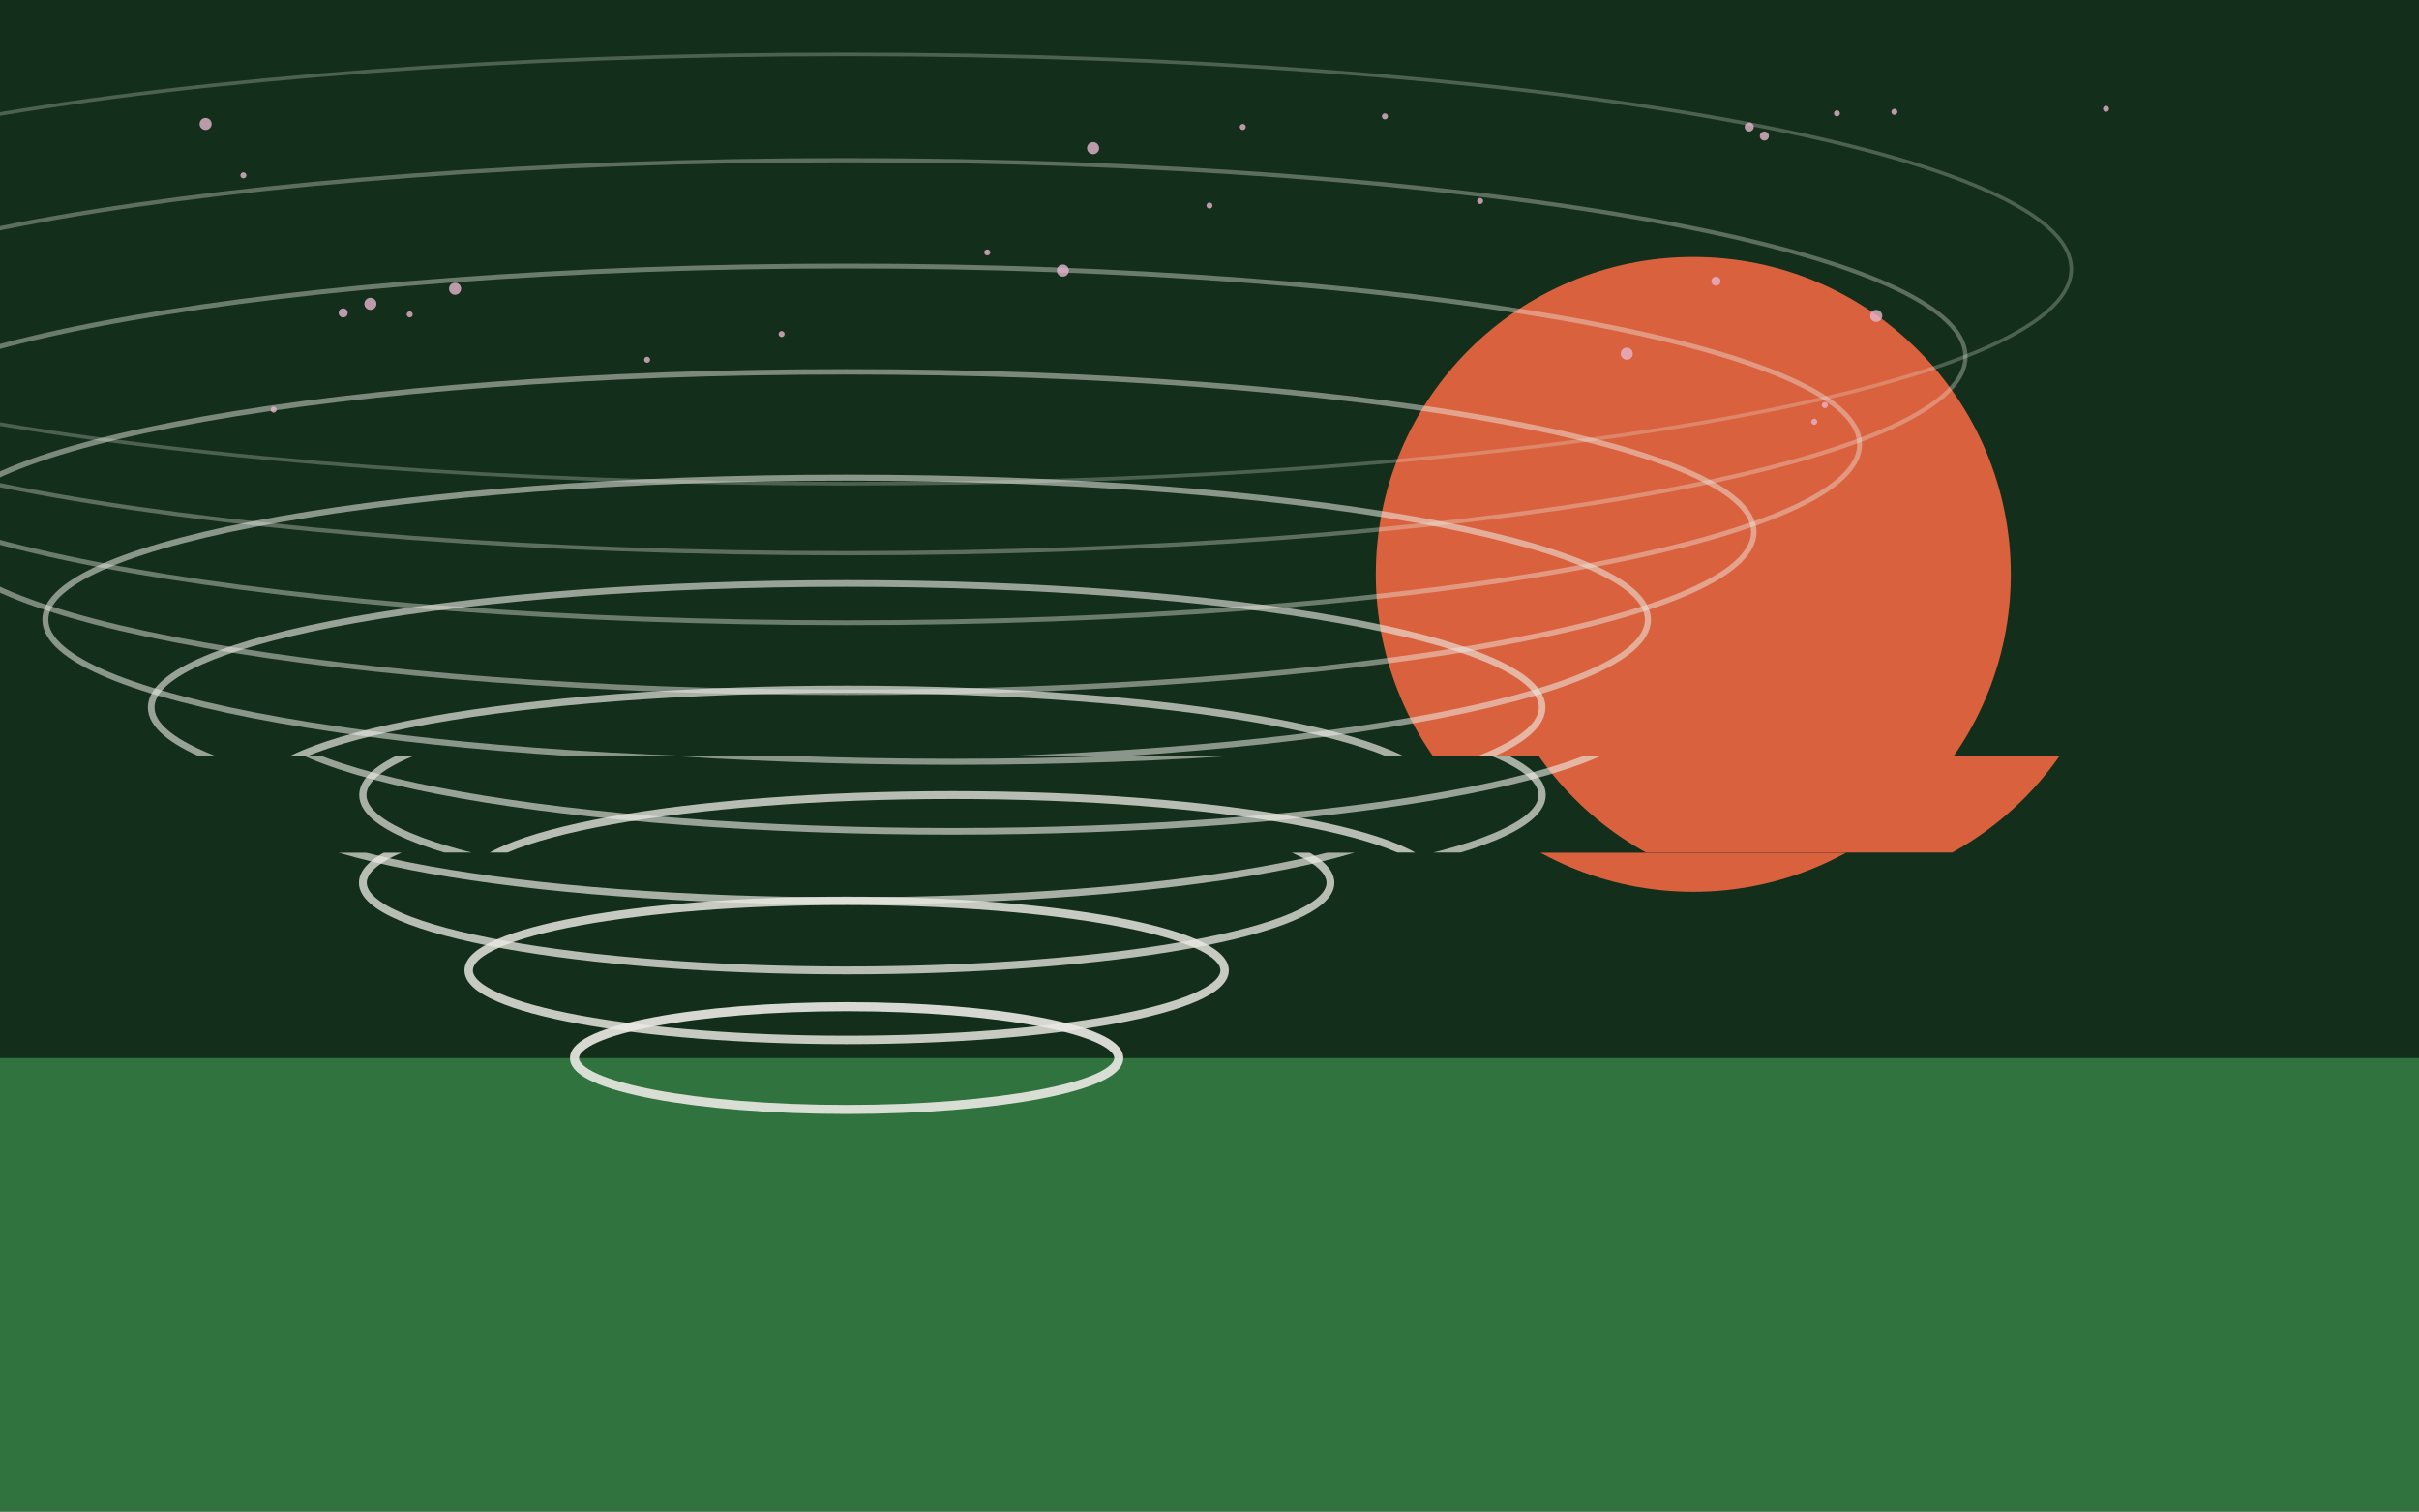
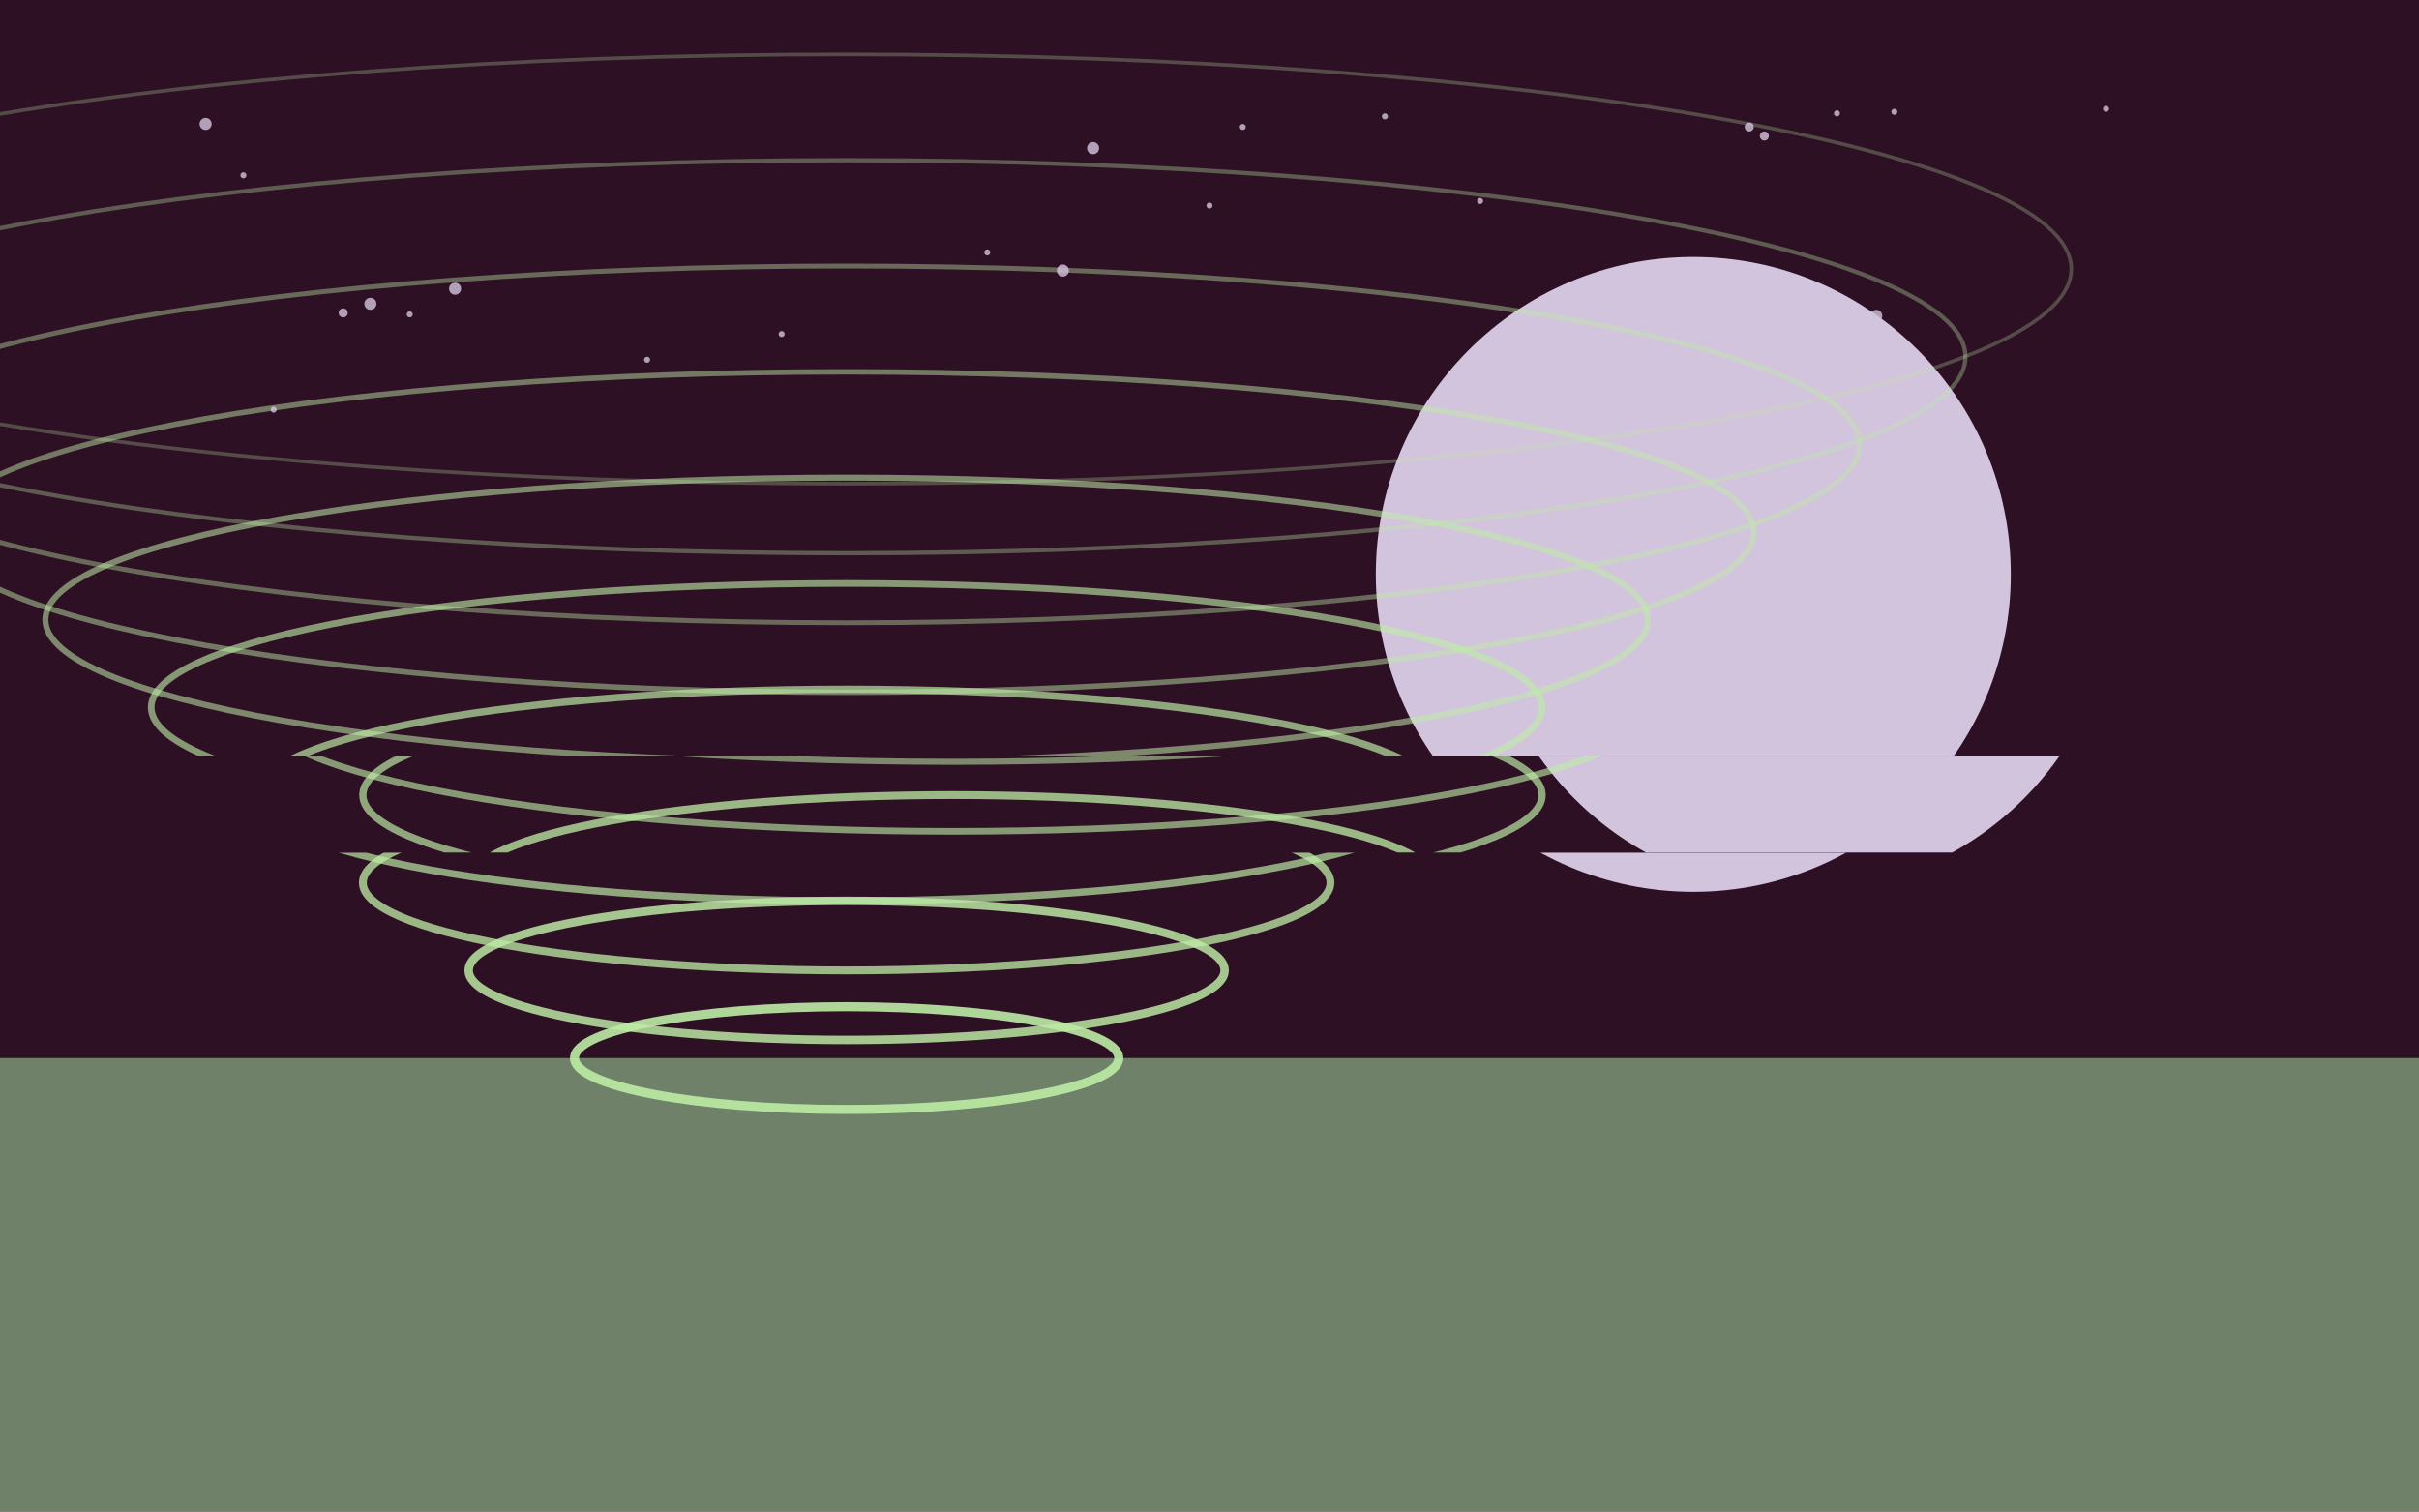
<svg xmlns="http://www.w3.org/2000/svg" viewBox="0 0 1600 1000" width="1600" height="1000">
  <defs>
    <clipPath id="t">
      <rect width="1600" height="500" />
    </clipPath>
    <clipPath id="b">
      <rect y="564" width="1600" height="1000" />
    </clipPath>
    <clipPath id="m">
      <rect y="500" width="1600" height="64" />
    </clipPath>
    <g id="art">
-       <rect y="700" width="1600" height="300" fill="#31733f" />
-       <circle cx="1120" cy="380" r="210" fill="#da613d" />
-       <ellipse cx="560" cy="700" rx="180" ry="34" fill="none" stroke="#ebeae4" stroke-opacity="0.90" stroke-width="6.0" />
-       <ellipse cx="560" cy="642" rx="250" ry="46" fill="none" stroke="#ebeae4" stroke-opacity="0.83" stroke-width="5.6" />
-       <ellipse cx="560" cy="584" rx="320" ry="58" fill="none" stroke="#ebeae4" stroke-opacity="0.76" stroke-width="5.2" />
-       <ellipse cx="560" cy="526" rx="390" ry="70" fill="none" stroke="#ebeae4" stroke-opacity="0.69" stroke-width="4.8" />
-       <ellipse cx="560" cy="468" rx="460" ry="82" fill="none" stroke="#ebeae4" stroke-opacity="0.62" stroke-width="4.4" />
-       <ellipse cx="560" cy="410" rx="530" ry="94" fill="none" stroke="#ebeae4" stroke-opacity="0.55" stroke-width="4.0" />
-       <ellipse cx="560" cy="352" rx="600" ry="106" fill="none" stroke="#ebeae4" stroke-opacity="0.48" stroke-width="3.6" />
-       <ellipse cx="560" cy="294" rx="670" ry="118" fill="none" stroke="#ebeae4" stroke-opacity="0.41" stroke-width="3.2" />
-       <ellipse cx="560" cy="236" rx="740" ry="130" fill="none" stroke="#ebeae4" stroke-opacity="0.34" stroke-width="2.8" />
-       <ellipse cx="560" cy="178" rx="810" ry="142" fill="none" stroke="#ebeae4" stroke-opacity="0.27" stroke-width="2.4" />
-       <circle cx="723" cy="98" r="4" fill="#e5b5cd" fill-opacity=".8" />
-       <circle cx="1393" cy="72" r="2" fill="#e5b5cd" fill-opacity=".8" />
-       <circle cx="1157" cy="84" r="3" fill="#e5b5cd" fill-opacity=".8" />
-       <circle cx="1253" cy="74" r="2" fill="#e5b5cd" fill-opacity=".8" />
-       <circle cx="136" cy="82" r="4" fill="#e5b5cd" fill-opacity=".8" />
-       <circle cx="916" cy="77" r="2" fill="#e5b5cd" fill-opacity=".8" />
-       <circle cx="245" cy="201" r="4" fill="#e5b5cd" fill-opacity=".8" />
-       <circle cx="181" cy="271" r="2" fill="#e5b5cd" fill-opacity=".8" />
-       <circle cx="517" cy="221" r="2" fill="#e5b5cd" fill-opacity=".8" />
-       <circle cx="1241" cy="209" r="4" fill="#e5b5cd" fill-opacity=".8" />
-       <circle cx="161" cy="116" r="2" fill="#e5b5cd" fill-opacity=".8" />
-       <circle cx="1200" cy="279" r="2" fill="#e5b5cd" fill-opacity=".8" />
-       <circle cx="653" cy="167" r="2" fill="#e5b5cd" fill-opacity=".8" />
-       <circle cx="1167" cy="90" r="3" fill="#e5b5cd" fill-opacity=".8" />
-       <circle cx="1207" cy="268" r="2" fill="#e5b5cd" fill-opacity=".8" />
-       <circle cx="271" cy="208" r="2" fill="#e5b5cd" fill-opacity=".8" />
-       <circle cx="822" cy="84" r="2" fill="#e5b5cd" fill-opacity=".8" />
-       <circle cx="1215" cy="75" r="2" fill="#e5b5cd" fill-opacity=".8" />
-       <circle cx="1076" cy="234" r="4" fill="#e5b5cd" fill-opacity=".8" />
-       <circle cx="703" cy="179" r="4" fill="#e5b5cd" fill-opacity=".8" />
-       <circle cx="800" cy="136" r="2" fill="#e5b5cd" fill-opacity=".8" />
-       <circle cx="428" cy="238" r="2" fill="#e5b5cd" fill-opacity=".8" />
-       <circle cx="227" cy="207" r="3" fill="#e5b5cd" fill-opacity=".8" />
-       <circle cx="1135" cy="186" r="3" fill="#e5b5cd" fill-opacity=".8" />
-       <circle cx="979" cy="133" r="2" fill="#e5b5cd" fill-opacity=".8" />
-       <circle cx="301" cy="191" r="4" fill="#e5b5cd" fill-opacity=".8" />
+       <rect y="700" width="1600" height="300" fill="#6f8269" />
+       <circle cx="1120" cy="380" r="210" fill="#d2c4dc" />
+       <ellipse cx="560" cy="700" rx="180" ry="34" fill="none" stroke="#bdeba5" stroke-opacity="0.90" stroke-width="6.0" />
+       <ellipse cx="560" cy="642" rx="250" ry="46" fill="none" stroke="#bdeba5" stroke-opacity="0.83" stroke-width="5.6" />
+       <ellipse cx="560" cy="584" rx="320" ry="58" fill="none" stroke="#bdeba5" stroke-opacity="0.76" stroke-width="5.2" />
+       <ellipse cx="560" cy="526" rx="390" ry="70" fill="none" stroke="#bdeba5" stroke-opacity="0.69" stroke-width="4.8" />
+       <ellipse cx="560" cy="468" rx="460" ry="82" fill="none" stroke="#bdeba5" stroke-opacity="0.62" stroke-width="4.4" />
+       <ellipse cx="560" cy="410" rx="530" ry="94" fill="none" stroke="#bdeba5" stroke-opacity="0.55" stroke-width="4.0" />
+       <ellipse cx="560" cy="352" rx="600" ry="106" fill="none" stroke="#bdeba5" stroke-opacity="0.48" stroke-width="3.6" />
+       <ellipse cx="560" cy="294" rx="670" ry="118" fill="none" stroke="#bdeba5" stroke-opacity="0.41" stroke-width="3.2" />
+       <ellipse cx="560" cy="236" rx="740" ry="130" fill="none" stroke="#bdeba5" stroke-opacity="0.34" stroke-width="2.8" />
+       <ellipse cx="560" cy="178" rx="810" ry="142" fill="none" stroke="#bdeba5" stroke-opacity="0.27" stroke-width="2.4" />
+       <circle cx="723" cy="98" r="4" fill="#d2c4dc" fill-opacity=".8" />
+       <circle cx="1393" cy="72" r="2" fill="#d2c4dc" fill-opacity=".8" />
+       <circle cx="1157" cy="84" r="3" fill="#d2c4dc" fill-opacity=".8" />
+       <circle cx="1253" cy="74" r="2" fill="#d2c4dc" fill-opacity=".8" />
+       <circle cx="136" cy="82" r="4" fill="#d2c4dc" fill-opacity=".8" />
+       <circle cx="916" cy="77" r="2" fill="#d2c4dc" fill-opacity=".8" />
+       <circle cx="245" cy="201" r="4" fill="#d2c4dc" fill-opacity=".8" />
+       <circle cx="181" cy="271" r="2" fill="#d2c4dc" fill-opacity=".8" />
+       <circle cx="517" cy="221" r="2" fill="#d2c4dc" fill-opacity=".8" />
+       <circle cx="1241" cy="209" r="4" fill="#d2c4dc" fill-opacity=".8" />
+       <circle cx="161" cy="116" r="2" fill="#d2c4dc" fill-opacity=".8" />
+       <circle cx="1200" cy="279" r="2" fill="#d2c4dc" fill-opacity=".8" />
+       <circle cx="653" cy="167" r="2" fill="#d2c4dc" fill-opacity=".8" />
+       <circle cx="1167" cy="90" r="3" fill="#d2c4dc" fill-opacity=".8" />
+       <circle cx="1207" cy="268" r="2" fill="#d2c4dc" fill-opacity=".8" />
+       <circle cx="271" cy="208" r="2" fill="#d2c4dc" fill-opacity=".8" />
+       <circle cx="822" cy="84" r="2" fill="#d2c4dc" fill-opacity=".8" />
+       <circle cx="1215" cy="75" r="2" fill="#d2c4dc" fill-opacity=".8" />
+       <circle cx="1076" cy="234" r="4" fill="#d2c4dc" fill-opacity=".8" />
+       <circle cx="703" cy="179" r="4" fill="#d2c4dc" fill-opacity=".8" />
+       <circle cx="800" cy="136" r="2" fill="#d2c4dc" fill-opacity=".8" />
+       <circle cx="428" cy="238" r="2" fill="#d2c4dc" fill-opacity=".8" />
+       <circle cx="227" cy="207" r="3" fill="#d2c4dc" fill-opacity=".8" />
+       <circle cx="1135" cy="186" r="3" fill="#d2c4dc" fill-opacity=".8" />
+       <circle cx="979" cy="133" r="2" fill="#d2c4dc" fill-opacity=".8" />
+       <circle cx="301" cy="191" r="4" fill="#d2c4dc" fill-opacity=".8" />
    </g>
  </defs>
-   <rect width="1600" height="1000" fill="#132e1a" />
+   <rect width="1600" height="1000" fill="#2e1025" />
  <use href="#art" clip-path="url(#t)" />
  <use href="#art" clip-path="url(#b)" />
-   <rect y="500" width="1600" height="64" fill="#132e1a" />
+   <rect y="500" width="1600" height="64" fill="#2e1025" />
  <g transform="translate(70 0)">
    <use href="#art" clip-path="url(#m)" />
  </g>
</svg>
